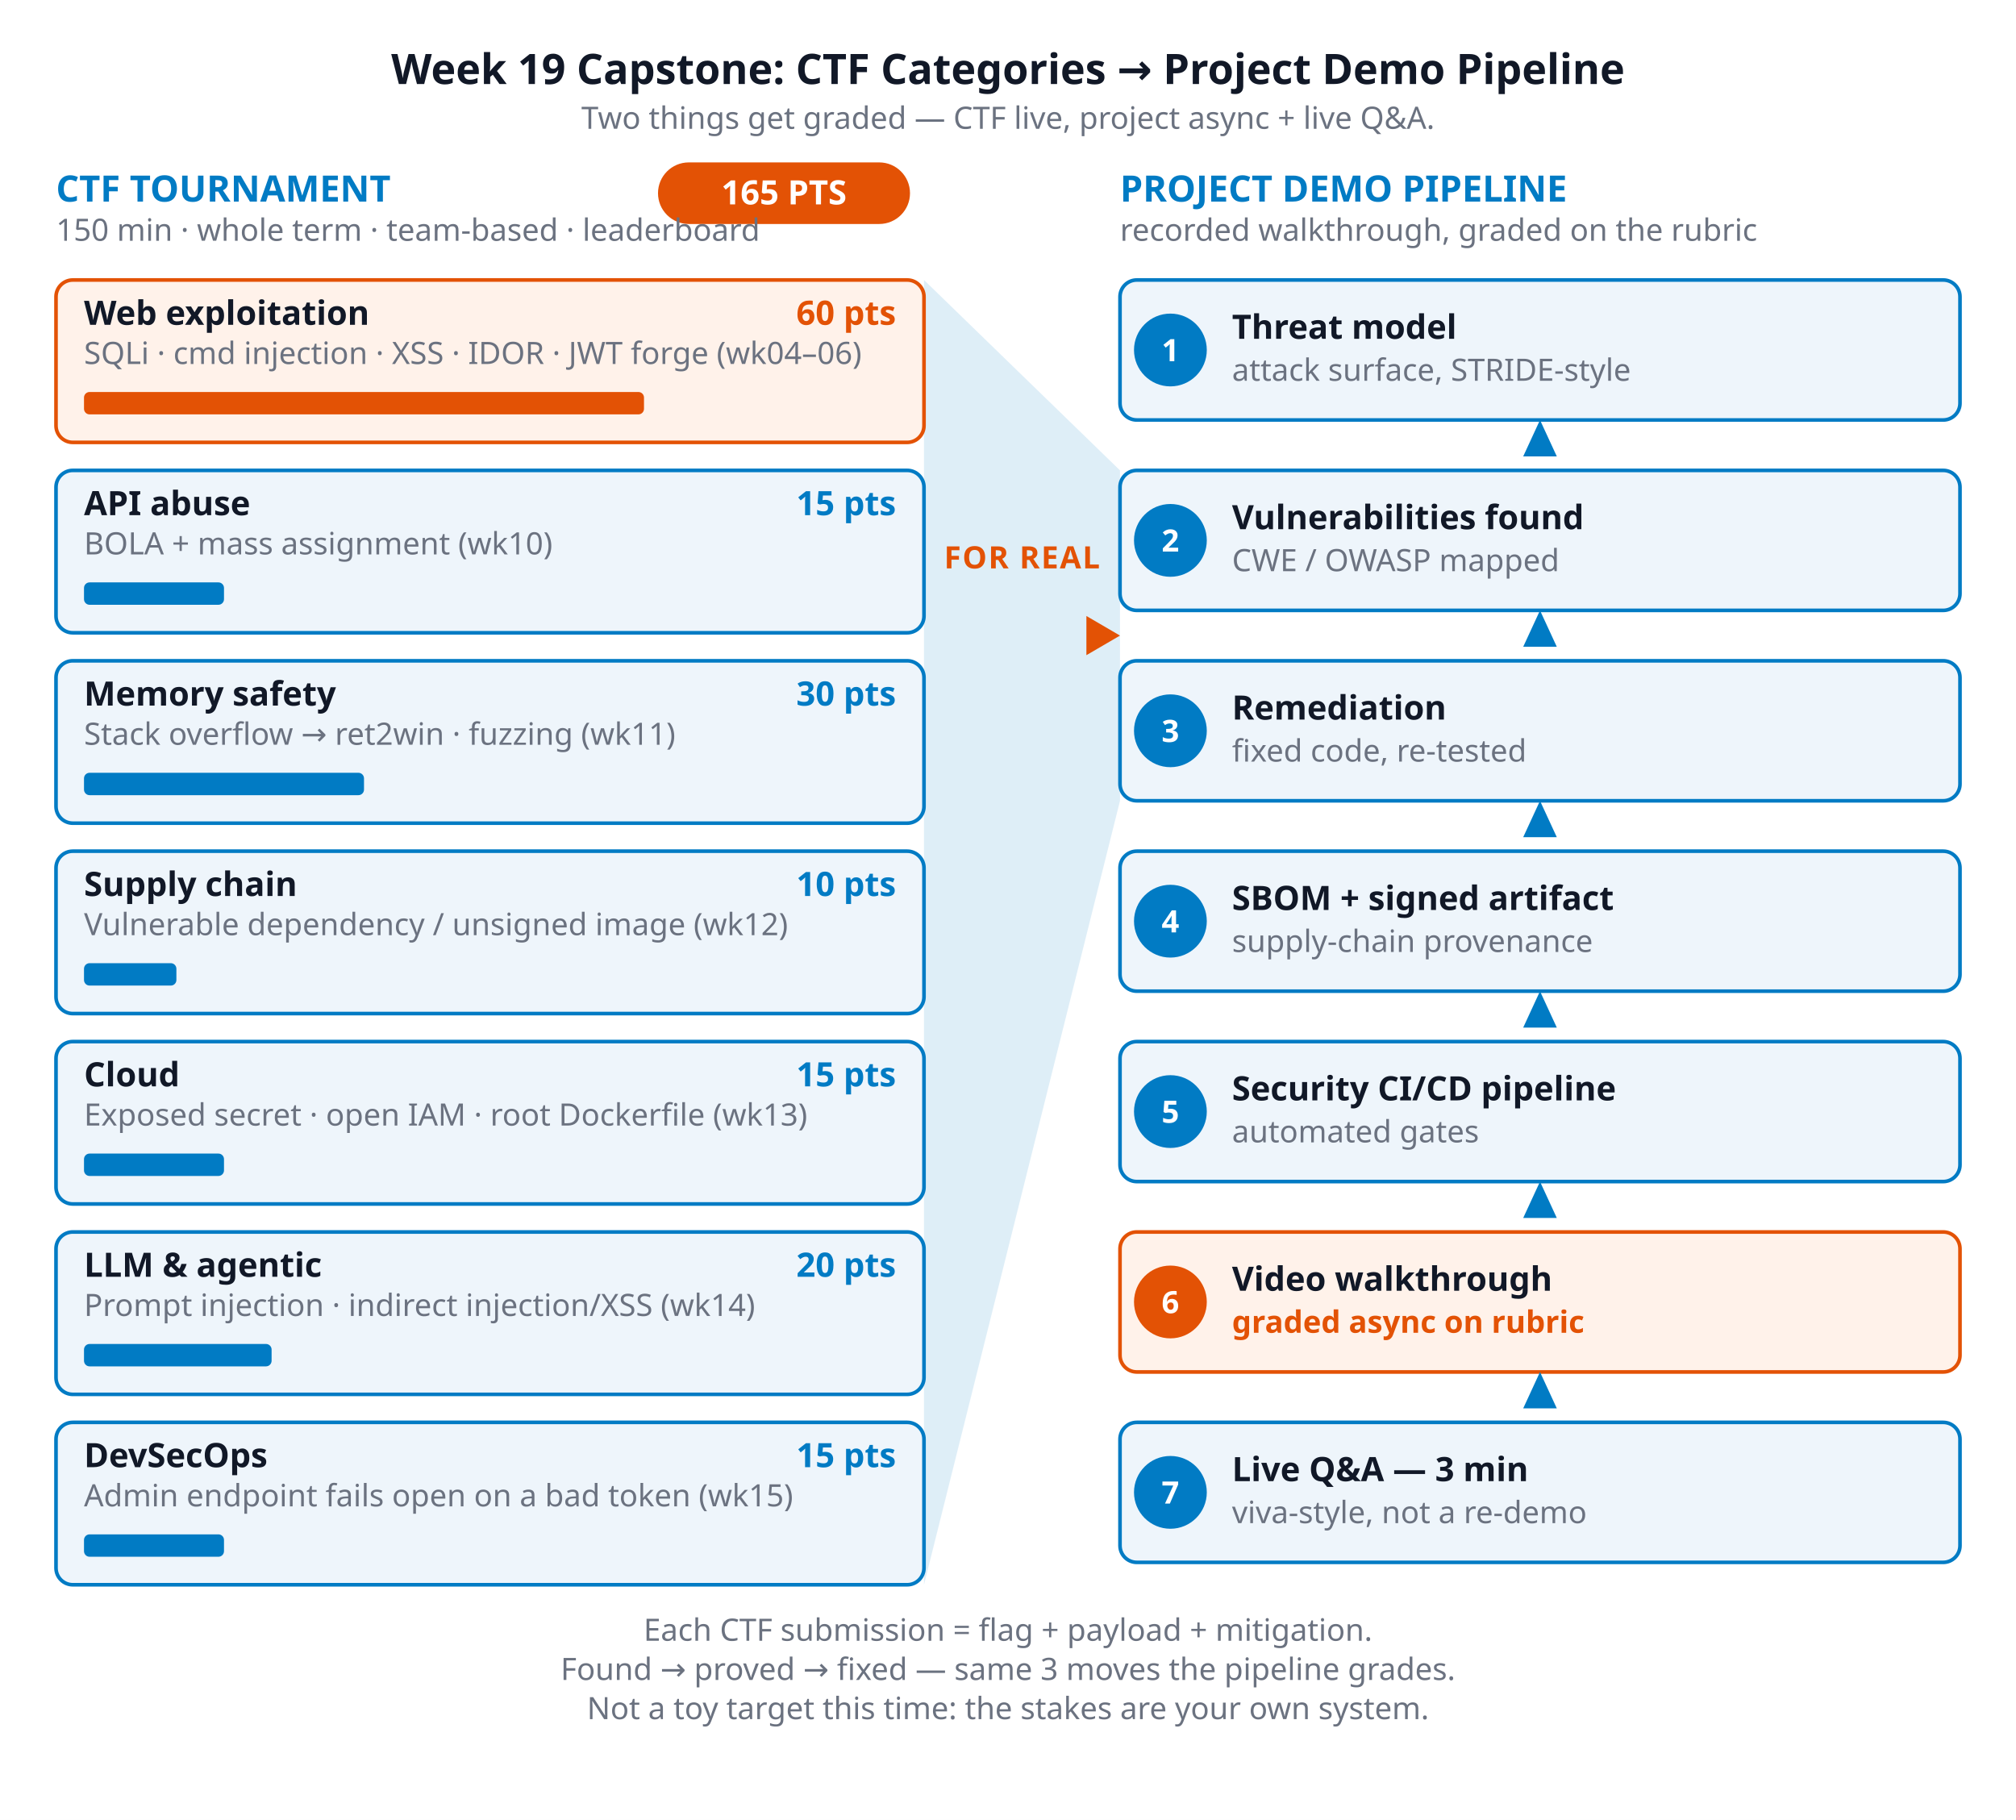
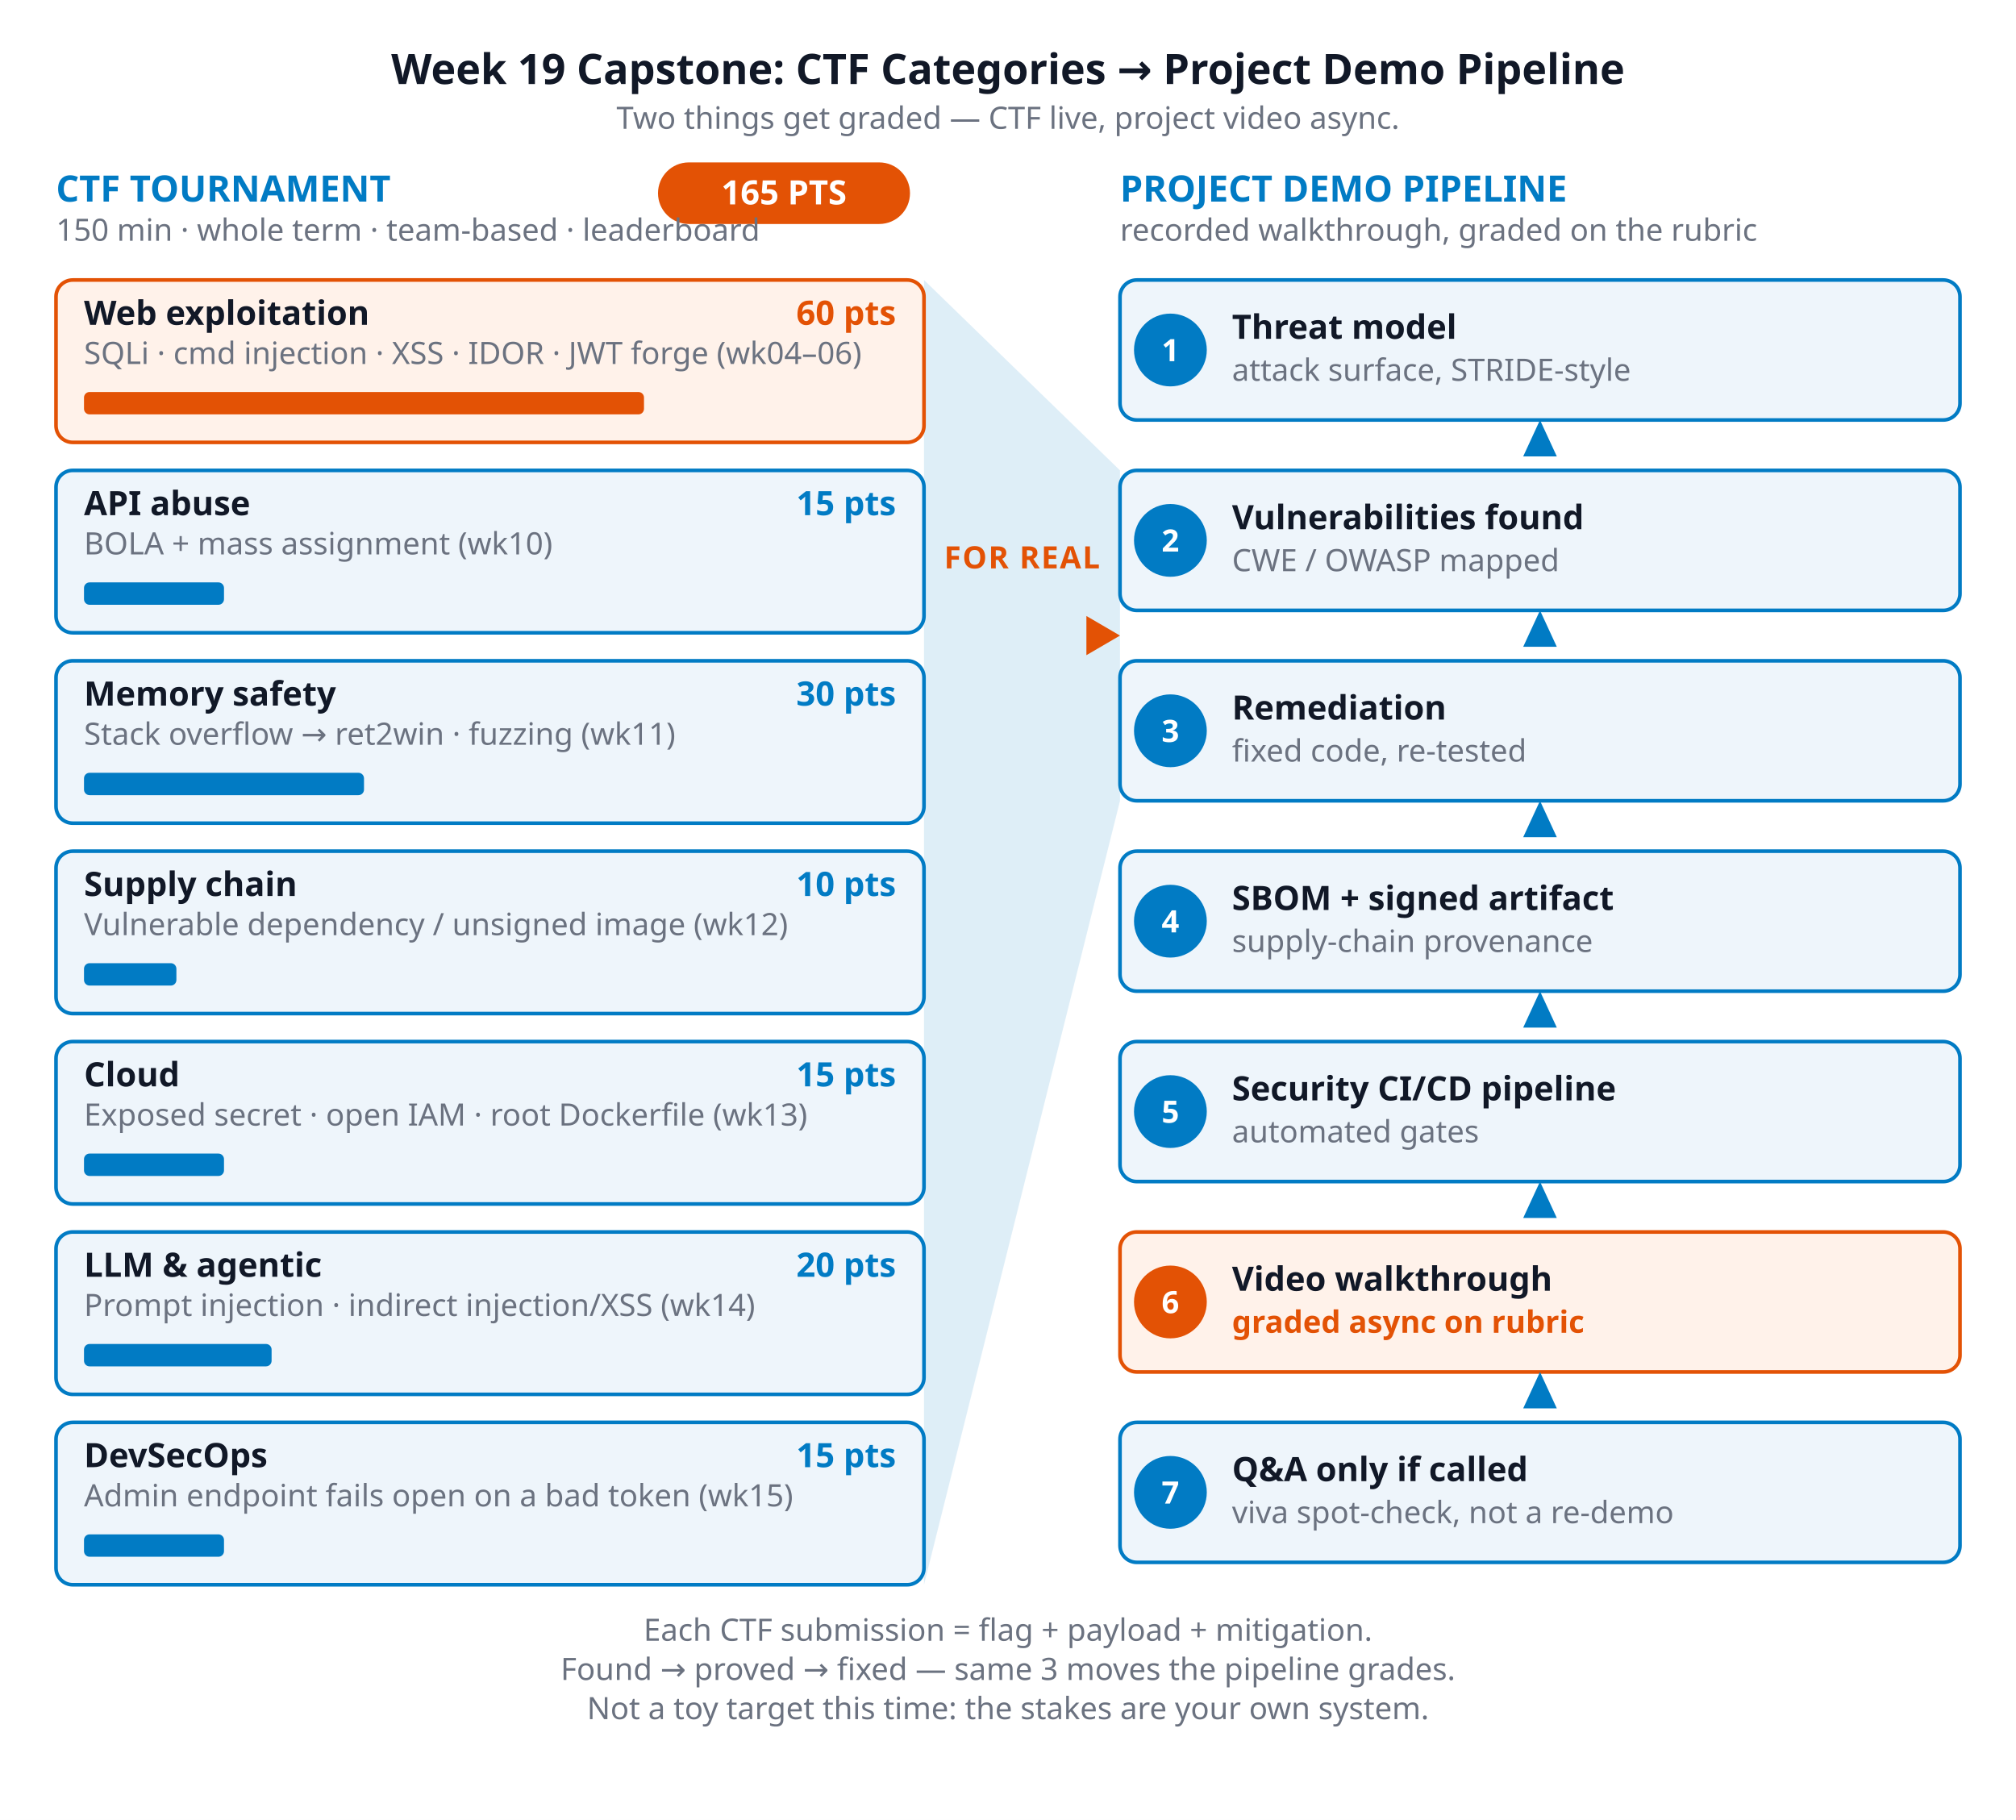
- <svg xmlns="http://www.w3.org/2000/svg" viewBox="0 0 720 650" role="img" aria-label="Diagram mapping Week 19's two graded components. Left half: the capstone CTF tournament, 165 points total across seven categories drawn from the whole term. Web exploitation covers SQL injection, command injection, stored XSS, IDOR and JWT forgery, worth 60 points, from weeks 4 to 6. API abuse covers BOLA and mass assignment, worth 15 points, from week 10. Memory safety covers a stack overflow ret2win exploit and fuzzing, worth 30 points, from week 11. Supply chain covers finding a vulnerable dependency or unsigned image, worth 10 points, from week 12. Cloud covers an exposed secret, open IAM policy or root Dockerfile, worth 15 points, from week 13. LLM and agentic covers prompt injection and indirect injection, worth 20 points, from week 14. DevSecOps covers an admin endpoint that fails open on a malformed token, worth 15 points, from week 15. Right half: the term project demo pipeline, a seven-step left-to-right chain — threat model, vulnerabilities found, remediation, SBOM plus signed artifact, security CI/CD pipeline, a recorded video walkthrough submitted before the session and graded asynchronously on the rubric, and a three-minute live Q&amp;A, viva-style rather than a re-demo, to confirm the work is the team's own. A funnel shape connects all seven CTF categories to the vulnerabilities-found and remediation steps of the pipeline, captioned 'for real', making the point that every CTF submission's flag, payload and one-line mitigation are the same find-and-fix moves the project had to perform for real, once, against the team's own system rather than a toy target.">
+ <svg xmlns="http://www.w3.org/2000/svg" viewBox="0 0 720 650" role="img" aria-label="Diagram mapping Week 19's two graded components. Left half: the capstone CTF tournament, 165 points total across seven categories drawn from the whole term. Web exploitation covers SQL injection, command injection, stored XSS, IDOR and JWT forgery, worth 60 points, from weeks 4 to 6. API abuse covers BOLA and mass assignment, worth 15 points, from week 10. Memory safety covers a stack overflow ret2win exploit and fuzzing, worth 30 points, from week 11. Supply chain covers finding a vulnerable dependency or unsigned image, worth 10 points, from week 12. Cloud covers an exposed secret, open IAM policy or root Dockerfile, worth 15 points, from week 13. LLM and agentic covers prompt injection and indirect injection, worth 20 points, from week 14. DevSecOps covers an admin endpoint that fails open on a malformed token, worth 15 points, from week 15. Right half: the term project demo pipeline, a seven-step left-to-right chain — threat model, vulnerabilities found, remediation, SBOM plus signed artifact, security CI/CD pipeline, a recorded video walkthrough linked in the report and graded asynchronously on the rubric, and a short live Q&amp;A only for teams the instructor calls, a viva spot-check rather than a re-demo, to confirm the work is the team's own. A funnel shape connects all seven CTF categories to the vulnerabilities-found and remediation steps of the pipeline, captioned 'for real', making the point that every CTF submission's flag, payload and one-line mitigation are the same find-and-fix moves the project had to perform for real, once, against the team's own system rather than a toy target.">
  <style>
  .title { fill:#111827; font: 700 15px system-ui, sans-serif; }
  .subtitle { fill:#6b7280; font: 11px system-ui, sans-serif; }
  .header { fill:#017BC4; font: 700 13px system-ui, sans-serif; }
  .subhead { fill:#6b7280; font: 11px system-ui, sans-serif; }
  .name { fill:#111827; font: 700 12px system-ui, sans-serif; }
  .sub { fill:#6b7280; font: 11px system-ui, sans-serif; }
  .pts { fill:#017BC4; font: 700 12px system-ui, sans-serif; }
  .ptsHi { fill:#E35205; font: 700 12px system-ui, sans-serif; }
  .cardBlue { fill:#eef5fb; stroke:#017BC4; stroke-width:1.3; }
  .cardOrange { fill:#fff2ea; stroke:#E35205; stroke-width:1.3; }
  .barBlue { fill:#017BC4; }
  .barOrange { fill:#E35205; }
  .circleBlue { fill:#017BC4; }
  .circleOrange { fill:#E35205; }
  .stepNum { fill:#ffffff; font: 700 11px system-ui, sans-serif; }
  .stepTitle { fill:#111827; font: 700 12px system-ui, sans-serif; }
  .stepSub { fill:#6b7280; font: 11px system-ui, sans-serif; }
  .stepSubHi { fill:#E35205; font: 700 11px system-ui, sans-serif; }
  .pill { fill:#E35205; }
  .pillText { fill:#ffffff; font: 700 12px system-ui, sans-serif; }
  .funnel { fill:#017BC4; opacity:0.13; }
  .funnelCaption { fill:#E35205; font: 700 11px system-ui, sans-serif; letter-spacing:0.5px; }
  .arrowBlue { stroke:#017BC4; stroke-width:2; fill:none; }
  .arrowHead { fill:#017BC4; }
  .arrowHeadOrange { fill:#E35205; }
  .footer { fill:#6b7280; font: 11px system-ui, sans-serif; }
  .bg { fill:#ffffff; }
  @media (prefers-color-scheme: dark) {
    .bg { fill:#0b1220; }
    .title { fill:#f3f4f6; }
    .subtitle { fill:#9aa3ad; }
    .header { fill:#4aa3dd; }
    .subhead { fill:#9aa3ad; }
    .name { fill:#f3f4f6; }
    .sub { fill:#9aa3ad; }
    .pts { fill:#4aa3dd; }
    .ptsHi { fill:#ff7a3d; }
    .cardBlue { fill:rgba(74,163,221,0.12); stroke:#4aa3dd; }
    .cardOrange { fill:rgba(255,122,61,0.15); stroke:#ff7a3d; }
    .barBlue { fill:#4aa3dd; }
    .barOrange { fill:#ff7a3d; }
    .circleBlue { fill:#4aa3dd; }
    .circleOrange { fill:#ff7a3d; }
    .stepNum { fill:#0b1220; }
    .stepTitle { fill:#f3f4f6; }
    .stepSub { fill:#9aa3ad; }
    .stepSubHi { fill:#ff7a3d; }
    .pill { fill:#ff7a3d; }
    .pillText { fill:#0b1220; }
    .funnel { fill:#4aa3dd; opacity:0.18; }
    .funnelCaption { fill:#ff7a3d; }
    .arrowBlue { stroke:#4aa3dd; }
    .arrowHead { fill:#4aa3dd; }
    .arrowHeadOrange { fill:#ff7a3d; }
    .footer { fill:#9aa3ad; }
  }
</style>
  <rect class="bg" x="0" y="0" width="720" height="650" />
  <text x="360" y="30" text-anchor="middle" class="title">Week 19 Capstone: CTF Categories → Project Demo Pipeline</text>
-   <text x="360" y="46" text-anchor="middle" class="subtitle">Two things get graded — CTF live, project async + live Q&amp;A.</text>
+   <text x="360" y="46" text-anchor="middle" class="subtitle">Two things get graded — CTF live, project video async.</text>
  <text x="20" y="72" class="header">CTF TOURNAMENT</text>
  <rect x="235" y="58" width="90" height="22" rx="11" class="pill" />
  <text x="280" y="73" text-anchor="middle" class="pillText">165 PTS</text>
  <text x="20" y="86" class="subhead">150 min · whole term · team-based · leaderboard</text>
  <text x="400" y="72" class="header">PROJECT DEMO PIPELINE</text>
  <text x="400" y="86" class="subhead">recorded walkthrough, graded on the rubric</text>
  <polygon points="330,100 400,168 400,286 330,566" class="funnel" />
  <polygon points="400,227 388,220 388,234" class="arrowHeadOrange" />
  <text x="365" y="203" text-anchor="middle" class="funnelCaption">FOR REAL</text>
  <rect x="20" y="100" width="310" height="58" rx="6" class="cardOrange" />
  <text x="30" y="116" class="name">Web exploitation</text>
  <text x="30" y="130" class="sub">SQLi · cmd injection · XSS · IDOR · JWT forge (wk04–06)</text>
  <rect x="30" y="140" width="200" height="8" rx="2" class="barOrange" />
  <text x="320" y="116" text-anchor="end" class="ptsHi">60 pts</text>
  <rect x="20" y="168" width="310" height="58" rx="6" class="cardBlue" />
  <text x="30" y="184" class="name">API abuse</text>
  <text x="30" y="198" class="sub">BOLA + mass assignment (wk10)</text>
  <rect x="30" y="208" width="50" height="8" rx="2" class="barBlue" />
  <text x="320" y="184" text-anchor="end" class="pts">15 pts</text>
  <rect x="20" y="236" width="310" height="58" rx="6" class="cardBlue" />
  <text x="30" y="252" class="name">Memory safety</text>
  <text x="30" y="266" class="sub">Stack overflow → ret2win · fuzzing (wk11)</text>
  <rect x="30" y="276" width="100" height="8" rx="2" class="barBlue" />
  <text x="320" y="252" text-anchor="end" class="pts">30 pts</text>
  <rect x="20" y="304" width="310" height="58" rx="6" class="cardBlue" />
  <text x="30" y="320" class="name">Supply chain</text>
  <text x="30" y="334" class="sub">Vulnerable dependency / unsigned image (wk12)</text>
  <rect x="30" y="344" width="33" height="8" rx="2" class="barBlue" />
  <text x="320" y="320" text-anchor="end" class="pts">10 pts</text>
  <rect x="20" y="372" width="310" height="58" rx="6" class="cardBlue" />
  <text x="30" y="388" class="name">Cloud</text>
  <text x="30" y="402" class="sub">Exposed secret · open IAM · root Dockerfile (wk13)</text>
  <rect x="30" y="412" width="50" height="8" rx="2" class="barBlue" />
  <text x="320" y="388" text-anchor="end" class="pts">15 pts</text>
  <rect x="20" y="440" width="310" height="58" rx="6" class="cardBlue" />
  <text x="30" y="456" class="name">LLM &amp; agentic</text>
  <text x="30" y="470" class="sub">Prompt injection · indirect injection/XSS (wk14)</text>
  <rect x="30" y="480" width="67" height="8" rx="2" class="barBlue" />
  <text x="320" y="456" text-anchor="end" class="pts">20 pts</text>
  <rect x="20" y="508" width="310" height="58" rx="6" class="cardBlue" />
  <text x="30" y="524" class="name">DevSecOps</text>
  <text x="30" y="538" class="sub">Admin endpoint fails open on a bad token (wk15)</text>
  <rect x="30" y="548" width="50" height="8" rx="2" class="barBlue" />
  <text x="320" y="524" text-anchor="end" class="pts">15 pts</text>
  <rect x="400" y="100" width="300" height="50" rx="6" class="cardBlue" />
  <circle cx="418" cy="125" r="13" class="circleBlue" />
  <text x="418" y="129" text-anchor="middle" class="stepNum">1</text>
  <text x="440" y="121" class="stepTitle">Threat model</text>
  <text x="440" y="136" class="stepSub">attack surface, STRIDE-style</text>
  <polygon points="550,150 544,163 556,163" class="arrowHead" />
  <rect x="400" y="168" width="300" height="50" rx="6" class="cardBlue" />
  <circle cx="418" cy="193" r="13" class="circleBlue" />
  <text x="418" y="197" text-anchor="middle" class="stepNum">2</text>
  <text x="440" y="189" class="stepTitle">Vulnerabilities found</text>
  <text x="440" y="204" class="stepSub">CWE / OWASP mapped</text>
  <polygon points="550,218 544,231 556,231" class="arrowHead" />
  <rect x="400" y="236" width="300" height="50" rx="6" class="cardBlue" />
  <circle cx="418" cy="261" r="13" class="circleBlue" />
  <text x="418" y="265" text-anchor="middle" class="stepNum">3</text>
  <text x="440" y="257" class="stepTitle">Remediation</text>
  <text x="440" y="272" class="stepSub">fixed code, re-tested</text>
  <polygon points="550,286 544,299 556,299" class="arrowHead" />
  <rect x="400" y="304" width="300" height="50" rx="6" class="cardBlue" />
  <circle cx="418" cy="329" r="13" class="circleBlue" />
  <text x="418" y="333" text-anchor="middle" class="stepNum">4</text>
  <text x="440" y="325" class="stepTitle">SBOM + signed artifact</text>
  <text x="440" y="340" class="stepSub">supply-chain provenance</text>
  <polygon points="550,354 544,367 556,367" class="arrowHead" />
  <rect x="400" y="372" width="300" height="50" rx="6" class="cardBlue" />
  <circle cx="418" cy="397" r="13" class="circleBlue" />
  <text x="418" y="401" text-anchor="middle" class="stepNum">5</text>
  <text x="440" y="393" class="stepTitle">Security CI/CD pipeline</text>
  <text x="440" y="408" class="stepSub">automated gates</text>
  <polygon points="550,422 544,435 556,435" class="arrowHead" />
  <rect x="400" y="440" width="300" height="50" rx="6" class="cardOrange" />
  <circle cx="418" cy="465" r="13" class="circleOrange" />
  <text x="418" y="469" text-anchor="middle" class="stepNum">6</text>
  <text x="440" y="461" class="stepTitle">Video walkthrough</text>
  <text x="440" y="476" class="stepSubHi">graded async on rubric</text>
  <polygon points="550,490 544,503 556,503" class="arrowHead" />
  <rect x="400" y="508" width="300" height="50" rx="6" class="cardBlue" />
  <circle cx="418" cy="533" r="13" class="circleBlue" />
  <text x="418" y="537" text-anchor="middle" class="stepNum">7</text>
-   <text x="440" y="529" class="stepTitle">Live Q&amp;A — 3 min</text>
-   <text x="440" y="544" class="stepSub">viva-style, not a re-demo</text>
+   <text x="440" y="529" class="stepTitle">Q&amp;A only if called</text>
+   <text x="440" y="544" class="stepSub">viva spot-check, not a re-demo</text>
  <text x="360" y="586" text-anchor="middle" class="footer">Each CTF submission = flag + payload + mitigation.</text>
  <text x="360" y="600" text-anchor="middle" class="footer">Found → proved → fixed — same 3 moves the pipeline grades.</text>
  <text x="360" y="614" text-anchor="middle" class="footer">Not a toy target this time: the stakes are your own system.</text>
</svg>
